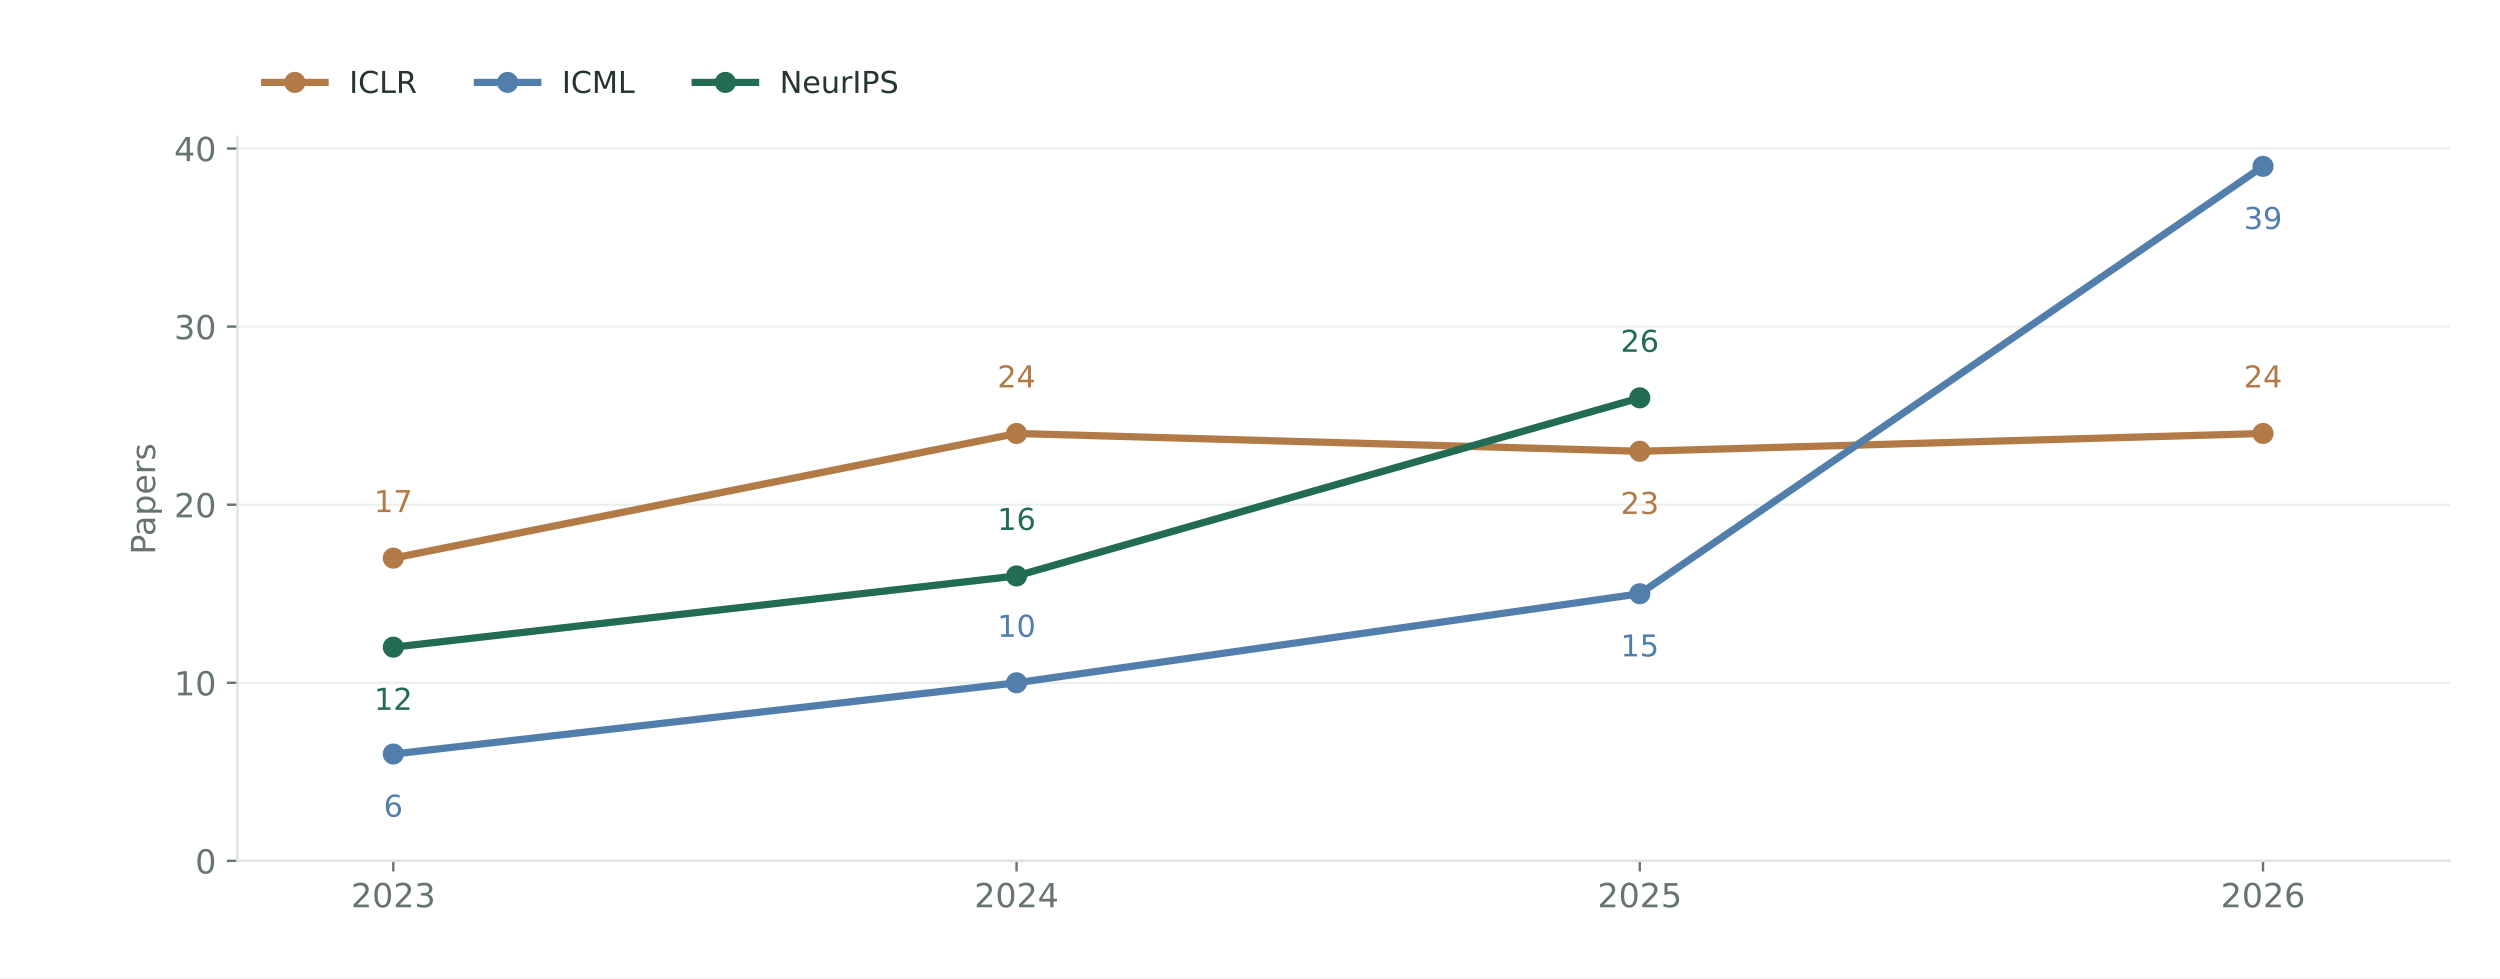
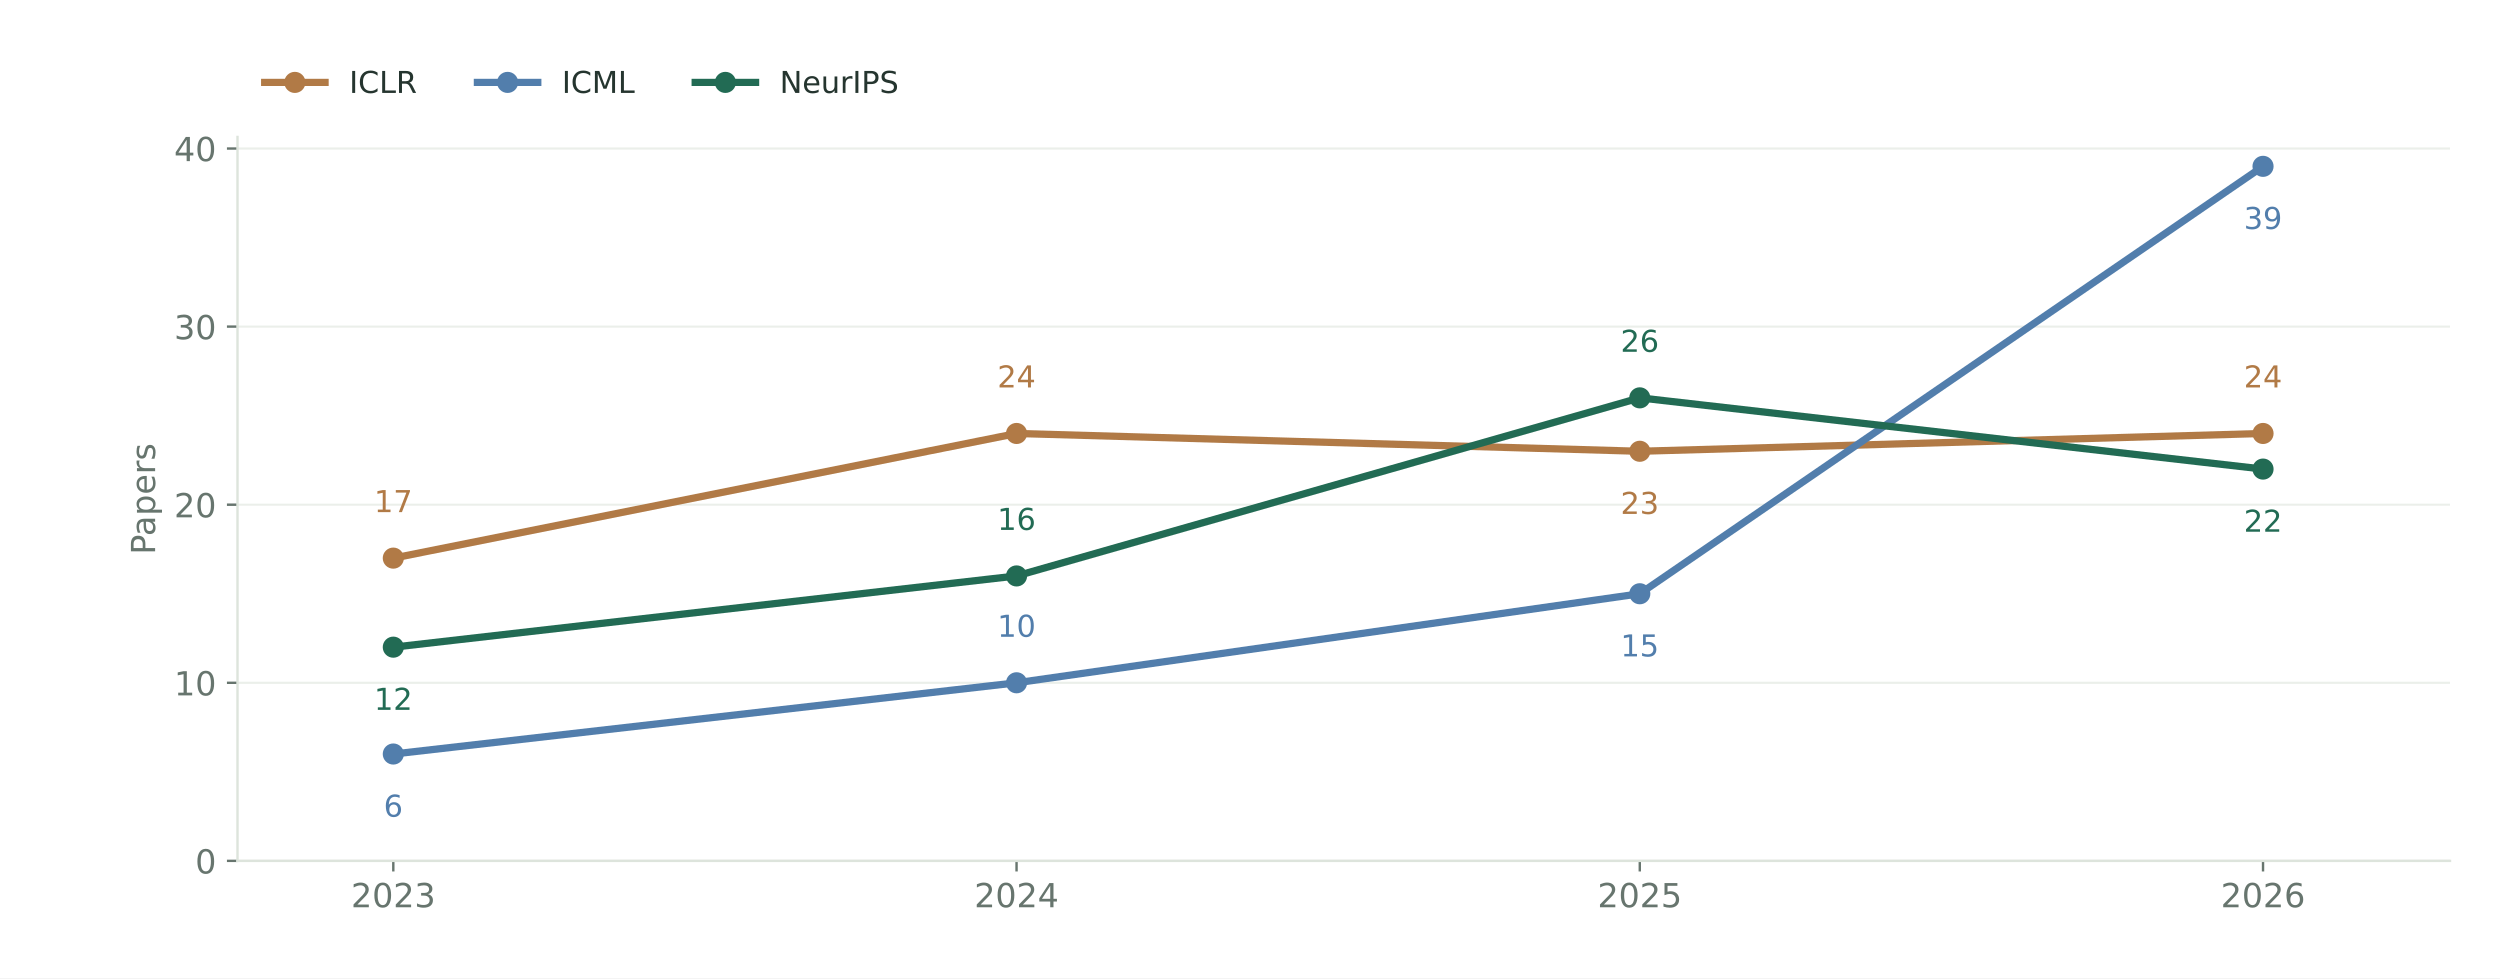
<svg xmlns="http://www.w3.org/2000/svg" xmlns:xlink="http://www.w3.org/1999/xlink" width="828pt" height="324pt" viewBox="0 0 828 324" version="1.1">
  <defs>
    <style type="text/css">*{stroke-linejoin: round; stroke-linecap: butt}</style>
  </defs>
  <g id="figure_1">
    <g id="patch_1">
      <path d="M 0 324  L 828 324  L 828 0  L 0 0  z " style="fill: #ffffff" />
    </g>
    <g id="axes_1">
      <g id="patch_2">
        <path d="M 78.66 285.12  L 811.44 285.12  L 811.44 45.36  L 78.66 45.36  z " style="fill: #ffffff" />
      </g>
      <g id="matplotlib.axis_1">
        <g id="xtick_1">
          <g id="line2d_1">
            <defs>
-               <path id="m89294608c4" d="M 0 0  L 0 3.5  " style="stroke: #67756e; stroke-width: 0.8" />
+               <path id="md1a7d5c88f" d="M 0 0  L 0 3.5  " style="stroke: #67756e; stroke-width: 0.8" />
            </defs>
            <g>
-               <use xlink:href="#m89294608c4" x="130.264" y="285.12" style="fill: #67756e; stroke: #67756e; stroke-width: 0.8" />
+               <use xlink:href="#md1a7d5c88f" x="130.264" y="285.12" style="fill: #67756e; stroke: #67756e; stroke-width: 0.8" />
            </g>
          </g>
          <g id="text_1">
            <text style="font-size: 11px; font-family: 'DejaVu Sans'; text-anchor: middle; fill: #67756e" x="130.264" y="300.478" transform="rotate(-0 130.2642 300.4783)">2023</text>
          </g>
        </g>
        <g id="xtick_2">
          <g id="line2d_2">
            <g>
-               <use xlink:href="#m89294608c4" x="336.681" y="285.12" style="fill: #67756e; stroke: #67756e; stroke-width: 0.8" />
+               <use xlink:href="#md1a7d5c88f" x="336.681" y="285.12" style="fill: #67756e; stroke: #67756e; stroke-width: 0.8" />
            </g>
          </g>
          <g id="text_2">
            <text style="font-size: 11px; font-family: 'DejaVu Sans'; text-anchor: middle; fill: #67756e" x="336.681" y="300.478" transform="rotate(-0 336.6811 300.4783)">2024</text>
          </g>
        </g>
        <g id="xtick_3">
          <g id="line2d_3">
            <g>
-               <use xlink:href="#m89294608c4" x="543.098" y="285.12" style="fill: #67756e; stroke: #67756e; stroke-width: 0.8" />
+               <use xlink:href="#md1a7d5c88f" x="543.098" y="285.12" style="fill: #67756e; stroke: #67756e; stroke-width: 0.8" />
            </g>
          </g>
          <g id="text_3">
            <text style="font-size: 11px; font-family: 'DejaVu Sans'; text-anchor: middle; fill: #67756e" x="543.098" y="300.478" transform="rotate(-0 543.098 300.4783)">2025</text>
          </g>
        </g>
        <g id="xtick_4">
          <g id="line2d_4">
            <g>
-               <use xlink:href="#m89294608c4" x="749.515" y="285.12" style="fill: #67756e; stroke: #67756e; stroke-width: 0.8" />
+               <use xlink:href="#md1a7d5c88f" x="749.515" y="285.12" style="fill: #67756e; stroke: #67756e; stroke-width: 0.8" />
            </g>
          </g>
          <g id="text_4">
            <text style="font-size: 11px; font-family: 'DejaVu Sans'; text-anchor: middle; fill: #67756e" x="749.515" y="300.478" transform="rotate(-0 749.5149 300.4783)">2026</text>
          </g>
        </g>
      </g>
      <g id="matplotlib.axis_2">
        <g id="ytick_1">
          <g id="line2d_5">
-             <path d="M 78.66 285.12  L 811.44 285.12  " clip-path="url(#p639e196f82)" style="fill: none; stroke: #dde4dc; stroke-opacity: 0.6; stroke-width: 0.7; stroke-linecap: square" />
+             <path d="M 78.66 285.12  L 811.44 285.12  " clip-path="url(#pf61dc32f22)" style="fill: none; stroke: #dde4dc; stroke-opacity: 0.6; stroke-width: 0.7; stroke-linecap: square" />
          </g>
          <g id="line2d_6">
            <defs>
-               <path id="m6bf89a5f2c" d="M 0 0  L -3.5 0  " style="stroke: #67756e; stroke-width: 0.8" />
+               <path id="m6643ee1010" d="M 0 0  L -3.5 0  " style="stroke: #67756e; stroke-width: 0.8" />
            </defs>
            <g>
-               <use xlink:href="#m6bf89a5f2c" x="78.66" y="285.12" style="fill: #67756e; stroke: #67756e; stroke-width: 0.8" />
+               <use xlink:href="#m6643ee1010" x="78.66" y="285.12" style="fill: #67756e; stroke: #67756e; stroke-width: 0.8" />
            </g>
          </g>
          <g id="text_5">
            <text style="font-size: 11px; font-family: 'DejaVu Sans'; text-anchor: end; fill: #67756e" x="71.66" y="289.299" transform="rotate(-0 71.66 289.2991)">0</text>
          </g>
        </g>
        <g id="ytick_2">
          <g id="line2d_7">
-             <path d="M 78.66 226.138  L 811.44 226.138  " clip-path="url(#p639e196f82)" style="fill: none; stroke: #dde4dc; stroke-opacity: 0.6; stroke-width: 0.7; stroke-linecap: square" />
+             <path d="M 78.66 226.138  L 811.44 226.138  " clip-path="url(#pf61dc32f22)" style="fill: none; stroke: #dde4dc; stroke-opacity: 0.6; stroke-width: 0.7; stroke-linecap: square" />
          </g>
          <g id="line2d_8">
            <g>
-               <use xlink:href="#m6bf89a5f2c" x="78.66" y="226.138" style="fill: #67756e; stroke: #67756e; stroke-width: 0.8" />
+               <use xlink:href="#m6643ee1010" x="78.66" y="226.138" style="fill: #67756e; stroke: #67756e; stroke-width: 0.8" />
            </g>
          </g>
          <g id="text_6">
            <text style="font-size: 11px; font-family: 'DejaVu Sans'; text-anchor: end; fill: #67756e" x="71.66" y="230.318" transform="rotate(-0 71.66 230.3176)">10</text>
          </g>
        </g>
        <g id="ytick_3">
          <g id="line2d_9">
-             <path d="M 78.66 167.157  L 811.44 167.157  " clip-path="url(#p639e196f82)" style="fill: none; stroke: #dde4dc; stroke-opacity: 0.6; stroke-width: 0.7; stroke-linecap: square" />
+             <path d="M 78.66 167.157  L 811.44 167.157  " clip-path="url(#pf61dc32f22)" style="fill: none; stroke: #dde4dc; stroke-opacity: 0.6; stroke-width: 0.7; stroke-linecap: square" />
          </g>
          <g id="line2d_10">
            <g>
-               <use xlink:href="#m6bf89a5f2c" x="78.66" y="167.157" style="fill: #67756e; stroke: #67756e; stroke-width: 0.8" />
+               <use xlink:href="#m6643ee1010" x="78.66" y="167.157" style="fill: #67756e; stroke: #67756e; stroke-width: 0.8" />
            </g>
          </g>
          <g id="text_7">
            <text style="font-size: 11px; font-family: 'DejaVu Sans'; text-anchor: end; fill: #67756e" x="71.66" y="171.336" transform="rotate(-0 71.66 171.336)">20</text>
          </g>
        </g>
        <g id="ytick_4">
          <g id="line2d_11">
-             <path d="M 78.66 108.175  L 811.44 108.175  " clip-path="url(#p639e196f82)" style="fill: none; stroke: #dde4dc; stroke-opacity: 0.6; stroke-width: 0.7; stroke-linecap: square" />
+             <path d="M 78.66 108.175  L 811.44 108.175  " clip-path="url(#pf61dc32f22)" style="fill: none; stroke: #dde4dc; stroke-opacity: 0.6; stroke-width: 0.7; stroke-linecap: square" />
          </g>
          <g id="line2d_12">
            <g>
-               <use xlink:href="#m6bf89a5f2c" x="78.66" y="108.175" style="fill: #67756e; stroke: #67756e; stroke-width: 0.8" />
+               <use xlink:href="#m6643ee1010" x="78.66" y="108.175" style="fill: #67756e; stroke: #67756e; stroke-width: 0.8" />
            </g>
          </g>
          <g id="text_8">
            <text style="font-size: 11px; font-family: 'DejaVu Sans'; text-anchor: end; fill: #67756e" x="71.66" y="112.354" transform="rotate(-0 71.66 112.3545)">30</text>
          </g>
        </g>
        <g id="ytick_5">
          <g id="line2d_13">
-             <path d="M 78.66 49.194  L 811.44 49.194  " clip-path="url(#p639e196f82)" style="fill: none; stroke: #dde4dc; stroke-opacity: 0.6; stroke-width: 0.7; stroke-linecap: square" />
+             <path d="M 78.66 49.194  L 811.44 49.194  " clip-path="url(#pf61dc32f22)" style="fill: none; stroke: #dde4dc; stroke-opacity: 0.6; stroke-width: 0.7; stroke-linecap: square" />
          </g>
          <g id="line2d_14">
            <g>
-               <use xlink:href="#m6bf89a5f2c" x="78.66" y="49.194" style="fill: #67756e; stroke: #67756e; stroke-width: 0.8" />
+               <use xlink:href="#m6643ee1010" x="78.66" y="49.194" style="fill: #67756e; stroke: #67756e; stroke-width: 0.8" />
            </g>
          </g>
          <g id="text_9">
            <text style="font-size: 11px; font-family: 'DejaVu Sans'; text-anchor: end; fill: #67756e" x="71.66" y="53.373" transform="rotate(-0 71.66 53.37294)">40</text>
          </g>
        </g>
        <g id="text_10">
          <text style="font-size: 11px; font-family: 'DejaVu Sans'; text-anchor: middle; fill: #67756e" x="51.375" y="165.24" transform="rotate(-90 51.37484 165.24)">Papers</text>
        </g>
      </g>
      <g id="line2d_15">
-         <path d="M 130.264 184.851  L 336.681 143.564  L 543.098 149.462  L 749.515 143.564  " clip-path="url(#p639e196f82)" style="fill: none; stroke: #b17a46; stroke-width: 2.4; stroke-linecap: square" />
+         <path d="M 130.264 184.851  L 336.681 143.564  L 543.098 149.462  L 749.515 143.564  " clip-path="url(#pf61dc32f22)" style="fill: none; stroke: #b17a46; stroke-width: 2.4; stroke-linecap: square" />
        <defs>
-           <path id="m99141426b2" d="M 0 3  C 0.796 3 1.559 2.684 2.121 2.121  C 2.684 1.559 3 0.796 3 0  C 3 -0.796 2.684 -1.559 2.121 -2.121  C 1.559 -2.684 0.796 -3 0 -3  C -0.796 -3 -1.559 -2.684 -2.121 -2.121  C -2.684 -1.559 -3 -0.796 -3 0  C -3 0.796 -2.684 1.559 -2.121 2.121  C -1.559 2.684 -0.796 3 0 3  z " style="stroke: #b17a46" />
+           <path id="mf8580a5b0f" d="M 0 3  C 0.796 3 1.559 2.684 2.121 2.121  C 2.684 1.559 3 0.796 3 0  C 3 -0.796 2.684 -1.559 2.121 -2.121  C 1.559 -2.684 0.796 -3 0 -3  C -0.796 -3 -1.559 -2.684 -2.121 -2.121  C -2.684 -1.559 -3 -0.796 -3 0  C -3 0.796 -2.684 1.559 -2.121 2.121  C -1.559 2.684 -0.796 3 0 3  z " style="stroke: #b17a46" />
        </defs>
-         <g clip-path="url(#p639e196f82)">
-           <use xlink:href="#m99141426b2" x="130.264" y="184.851" style="fill: #b17a46; stroke: #b17a46" />
-           <use xlink:href="#m99141426b2" x="336.681" y="143.564" style="fill: #b17a46; stroke: #b17a46" />
-           <use xlink:href="#m99141426b2" x="543.098" y="149.462" style="fill: #b17a46; stroke: #b17a46" />
-           <use xlink:href="#m99141426b2" x="749.515" y="143.564" style="fill: #b17a46; stroke: #b17a46" />
+         <g clip-path="url(#pf61dc32f22)">
+           <use xlink:href="#mf8580a5b0f" x="130.264" y="184.851" style="fill: #b17a46; stroke: #b17a46" />
+           <use xlink:href="#mf8580a5b0f" x="336.681" y="143.564" style="fill: #b17a46; stroke: #b17a46" />
+           <use xlink:href="#mf8580a5b0f" x="543.098" y="149.462" style="fill: #b17a46; stroke: #b17a46" />
+           <use xlink:href="#mf8580a5b0f" x="749.515" y="143.564" style="fill: #b17a46; stroke: #b17a46" />
        </g>
      </g>
      <g id="line2d_16">
-         <path d="M 130.264 249.731  L 336.681 226.138  L 543.098 196.648  L 749.515 55.092  " clip-path="url(#p639e196f82)" style="fill: none; stroke: #527eac; stroke-width: 2.4; stroke-linecap: square" />
+         <path d="M 130.264 249.731  L 336.681 226.138  L 543.098 196.648  L 749.515 55.092  " clip-path="url(#pf61dc32f22)" style="fill: none; stroke: #527eac; stroke-width: 2.4; stroke-linecap: square" />
        <defs>
-           <path id="mac18655a64" d="M 0 3  C 0.796 3 1.559 2.684 2.121 2.121  C 2.684 1.559 3 0.796 3 0  C 3 -0.796 2.684 -1.559 2.121 -2.121  C 1.559 -2.684 0.796 -3 0 -3  C -0.796 -3 -1.559 -2.684 -2.121 -2.121  C -2.684 -1.559 -3 -0.796 -3 0  C -3 0.796 -2.684 1.559 -2.121 2.121  C -1.559 2.684 -0.796 3 0 3  z " style="stroke: #527eac" />
+           <path id="mb49520db85" d="M 0 3  C 0.796 3 1.559 2.684 2.121 2.121  C 2.684 1.559 3 0.796 3 0  C 3 -0.796 2.684 -1.559 2.121 -2.121  C 1.559 -2.684 0.796 -3 0 -3  C -0.796 -3 -1.559 -2.684 -2.121 -2.121  C -2.684 -1.559 -3 -0.796 -3 0  C -3 0.796 -2.684 1.559 -2.121 2.121  C -1.559 2.684 -0.796 3 0 3  z " style="stroke: #527eac" />
        </defs>
-         <g clip-path="url(#p639e196f82)">
-           <use xlink:href="#mac18655a64" x="130.264" y="249.731" style="fill: #527eac; stroke: #527eac" />
-           <use xlink:href="#mac18655a64" x="336.681" y="226.138" style="fill: #527eac; stroke: #527eac" />
-           <use xlink:href="#mac18655a64" x="543.098" y="196.648" style="fill: #527eac; stroke: #527eac" />
-           <use xlink:href="#mac18655a64" x="749.515" y="55.092" style="fill: #527eac; stroke: #527eac" />
+         <g clip-path="url(#pf61dc32f22)">
+           <use xlink:href="#mb49520db85" x="130.264" y="249.731" style="fill: #527eac; stroke: #527eac" />
+           <use xlink:href="#mb49520db85" x="336.681" y="226.138" style="fill: #527eac; stroke: #527eac" />
+           <use xlink:href="#mb49520db85" x="543.098" y="196.648" style="fill: #527eac; stroke: #527eac" />
+           <use xlink:href="#mb49520db85" x="749.515" y="55.092" style="fill: #527eac; stroke: #527eac" />
        </g>
      </g>
      <g id="line2d_17">
-         <path d="M 130.264 214.342  L 336.681 190.75  L 543.098 131.768  " clip-path="url(#p639e196f82)" style="fill: none; stroke: #226b54; stroke-width: 2.4; stroke-linecap: square" />
+         <path d="M 130.264 214.342  L 336.681 190.75  L 543.098 131.768  L 749.515 155.361  " clip-path="url(#pf61dc32f22)" style="fill: none; stroke: #226b54; stroke-width: 2.4; stroke-linecap: square" />
        <defs>
-           <path id="m5da4a53930" d="M 0 3  C 0.796 3 1.559 2.684 2.121 2.121  C 2.684 1.559 3 0.796 3 0  C 3 -0.796 2.684 -1.559 2.121 -2.121  C 1.559 -2.684 0.796 -3 0 -3  C -0.796 -3 -1.559 -2.684 -2.121 -2.121  C -2.684 -1.559 -3 -0.796 -3 0  C -3 0.796 -2.684 1.559 -2.121 2.121  C -1.559 2.684 -0.796 3 0 3  z " style="stroke: #226b54" />
+           <path id="m91dc5a02e3" d="M 0 3  C 0.796 3 1.559 2.684 2.121 2.121  C 2.684 1.559 3 0.796 3 0  C 3 -0.796 2.684 -1.559 2.121 -2.121  C 1.559 -2.684 0.796 -3 0 -3  C -0.796 -3 -1.559 -2.684 -2.121 -2.121  C -2.684 -1.559 -3 -0.796 -3 0  C -3 0.796 -2.684 1.559 -2.121 2.121  C -1.559 2.684 -0.796 3 0 3  z " style="stroke: #226b54" />
        </defs>
-         <g clip-path="url(#p639e196f82)">
-           <use xlink:href="#m5da4a53930" x="130.264" y="214.342" style="fill: #226b54; stroke: #226b54" />
-           <use xlink:href="#m5da4a53930" x="336.681" y="190.75" style="fill: #226b54; stroke: #226b54" />
-           <use xlink:href="#m5da4a53930" x="543.098" y="131.768" style="fill: #226b54; stroke: #226b54" />
+         <g clip-path="url(#pf61dc32f22)">
+           <use xlink:href="#m91dc5a02e3" x="130.264" y="214.342" style="fill: #226b54; stroke: #226b54" />
+           <use xlink:href="#m91dc5a02e3" x="336.681" y="190.75" style="fill: #226b54; stroke: #226b54" />
+           <use xlink:href="#m91dc5a02e3" x="543.098" y="131.768" style="fill: #226b54; stroke: #226b54" />
+           <use xlink:href="#m91dc5a02e3" x="749.515" y="155.361" style="fill: #226b54; stroke: #226b54" />
        </g>
      </g>
      <g id="patch_3">
        <path d="M 78.66 285.12  L 78.66 45.36  " style="fill: none; stroke: #dde4dc; stroke-width: 0.8; stroke-linejoin: miter; stroke-linecap: square" />
      </g>
      <g id="patch_4">
        <path d="M 78.66 285.12  L 811.44 285.12  " style="fill: none; stroke: #dde4dc; stroke-width: 0.8; stroke-linejoin: miter; stroke-linecap: square" />
      </g>
      <g id="text_11">
        <text style="font-size: 10px; font-family: 'DejaVu Sans'; text-anchor: middle; fill: #b17a46" x="130.264" y="169.611" transform="rotate(-0 130.2642 169.6107)">17</text>
      </g>
      <g id="text_12">
        <text style="font-size: 10px; font-family: 'DejaVu Sans'; text-anchor: middle; fill: #226b54" x="130.264" y="235.102" transform="rotate(-0 130.2642 235.1015)">12</text>
      </g>
      <g id="text_13">
        <text style="font-size: 10px; font-family: 'DejaVu Sans'; text-anchor: middle; fill: #527eac" x="130.264" y="270.49" transform="rotate(-0 130.2642 270.4904)">6</text>
      </g>
      <g id="text_14">
        <text style="font-size: 10px; font-family: 'DejaVu Sans'; text-anchor: middle; fill: #b17a46" x="336.681" y="128.324" transform="rotate(-0 336.6811 128.3237)">24</text>
      </g>
      <g id="text_15">
        <text style="font-size: 10px; font-family: 'DejaVu Sans'; text-anchor: middle; fill: #226b54" x="336.681" y="175.509" transform="rotate(-0 336.6811 175.5089)">16</text>
      </g>
      <g id="text_16">
        <text style="font-size: 10px; font-family: 'DejaVu Sans'; text-anchor: middle; fill: #527eac" x="336.681" y="210.898" transform="rotate(-0 336.6811 210.8978)">10</text>
      </g>
      <g id="text_17">
        <text style="font-size: 10px; font-family: 'DejaVu Sans'; text-anchor: middle; fill: #226b54" x="543.098" y="116.527" transform="rotate(-0 543.098 116.5273)">26</text>
      </g>
      <g id="text_18">
        <text style="font-size: 10px; font-family: 'DejaVu Sans'; text-anchor: middle; fill: #b17a46" x="543.098" y="170.222" transform="rotate(-0 543.098 170.2218)">23</text>
      </g>
      <g id="text_19">
        <text style="font-size: 10px; font-family: 'DejaVu Sans'; text-anchor: middle; fill: #527eac" x="543.098" y="217.407" transform="rotate(-0 543.098 217.407)">15</text>
      </g>
      <g id="text_20">
        <text style="font-size: 10px; font-family: 'DejaVu Sans'; text-anchor: middle; fill: #527eac" x="749.515" y="75.851" transform="rotate(-0 749.5149 75.85133)">39</text>
      </g>
      <g id="text_21">
        <text style="font-size: 10px; font-family: 'DejaVu Sans'; text-anchor: middle; fill: #b17a46" x="749.515" y="128.324" transform="rotate(-0 749.5149 128.3237)">24</text>
+       </g>
+       <g id="text_22">
+         <text style="font-size: 10px; font-family: 'DejaVu Sans'; text-anchor: middle; fill: #226b54" x="749.515" y="176.12" transform="rotate(-0 749.5149 176.12)">22</text>
      </g>
      <g id="legend_1">
        <g id="line2d_18">
          <path d="M 87.66 27.29  L 97.66 27.29  L 107.66 27.29  " style="fill: none; stroke: #b17a46; stroke-width: 2.4; stroke-linecap: square" />
          <g>
-             <use xlink:href="#m99141426b2" x="97.66" y="27.29" style="fill: #b17a46; stroke: #b17a46" />
-           </g>
-         </g>
-         <g id="text_22">
+             <use xlink:href="#mf8580a5b0f" x="97.66" y="27.29" style="fill: #b17a46; stroke: #b17a46" />
+           </g>
+         </g>
+         <g id="text_23">
          <text style="font-size: 10px; font-family: 'DejaVu Sans'; text-anchor: start; fill: #25352f" x="115.66" y="30.79" transform="rotate(-0 115.66 30.78964)">ICLR</text>
        </g>
        <g id="line2d_19">
          <path d="M 158.113 27.29  L 168.113 27.29  L 178.113 27.29  " style="fill: none; stroke: #527eac; stroke-width: 2.4; stroke-linecap: square" />
          <g>
-             <use xlink:href="#mac18655a64" x="168.113" y="27.29" style="fill: #527eac; stroke: #527eac" />
-           </g>
-         </g>
-         <g id="text_23">
+             <use xlink:href="#mb49520db85" x="168.113" y="27.29" style="fill: #527eac; stroke: #527eac" />
+           </g>
+         </g>
+         <g id="text_24">
          <text style="font-size: 10px; font-family: 'DejaVu Sans'; text-anchor: start; fill: #25352f" x="186.113" y="30.79" transform="rotate(-0 186.1131 30.78964)">ICML</text>
        </g>
        <g id="line2d_20">
          <path d="M 230.246 27.29  L 240.246 27.29  L 250.246 27.29  " style="fill: none; stroke: #226b54; stroke-width: 2.4; stroke-linecap: square" />
          <g>
-             <use xlink:href="#m5da4a53930" x="240.246" y="27.29" style="fill: #226b54; stroke: #226b54" />
-           </g>
-         </g>
-         <g id="text_24">
+             <use xlink:href="#m91dc5a02e3" x="240.246" y="27.29" style="fill: #226b54; stroke: #226b54" />
+           </g>
+         </g>
+         <g id="text_25">
          <text style="font-size: 10px; font-family: 'DejaVu Sans'; text-anchor: start; fill: #25352f" x="258.246" y="30.79" transform="rotate(-0 258.2459 30.78964)">NeurIPS</text>
        </g>
      </g>
    </g>
  </g>
  <defs>
-     <clipPath id="p639e196f82">
+     <clipPath id="pf61dc32f22">
      <rect x="78.66" y="45.36" width="732.78" height="239.76" />
    </clipPath>
  </defs>
</svg>
